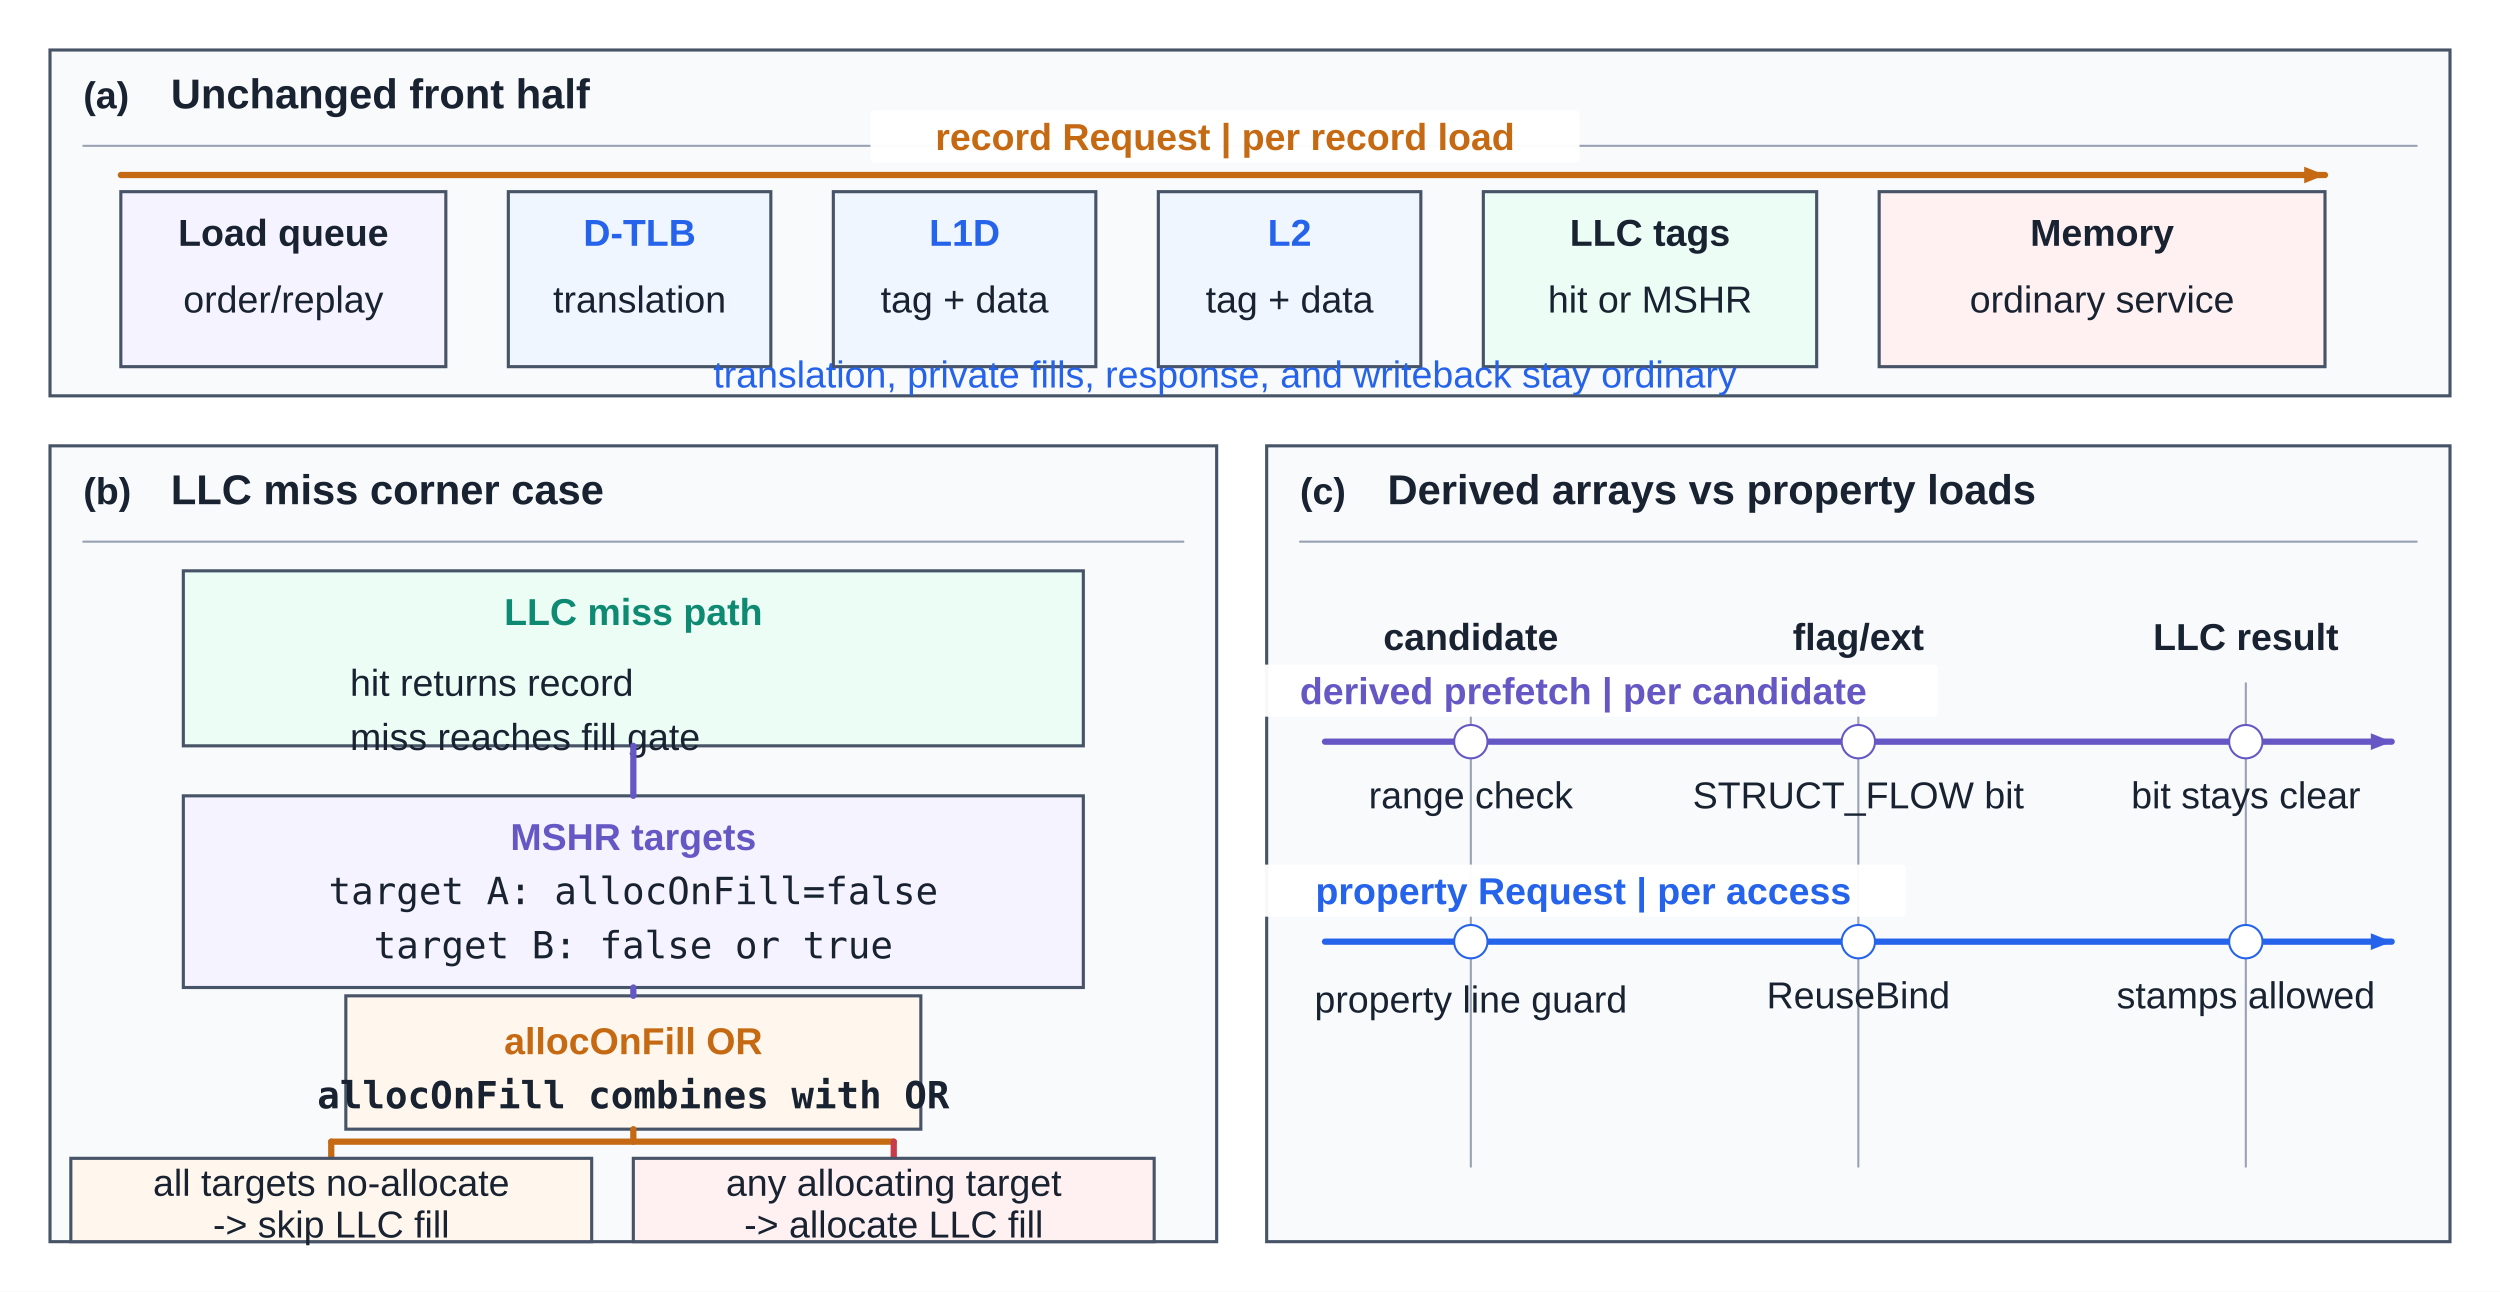
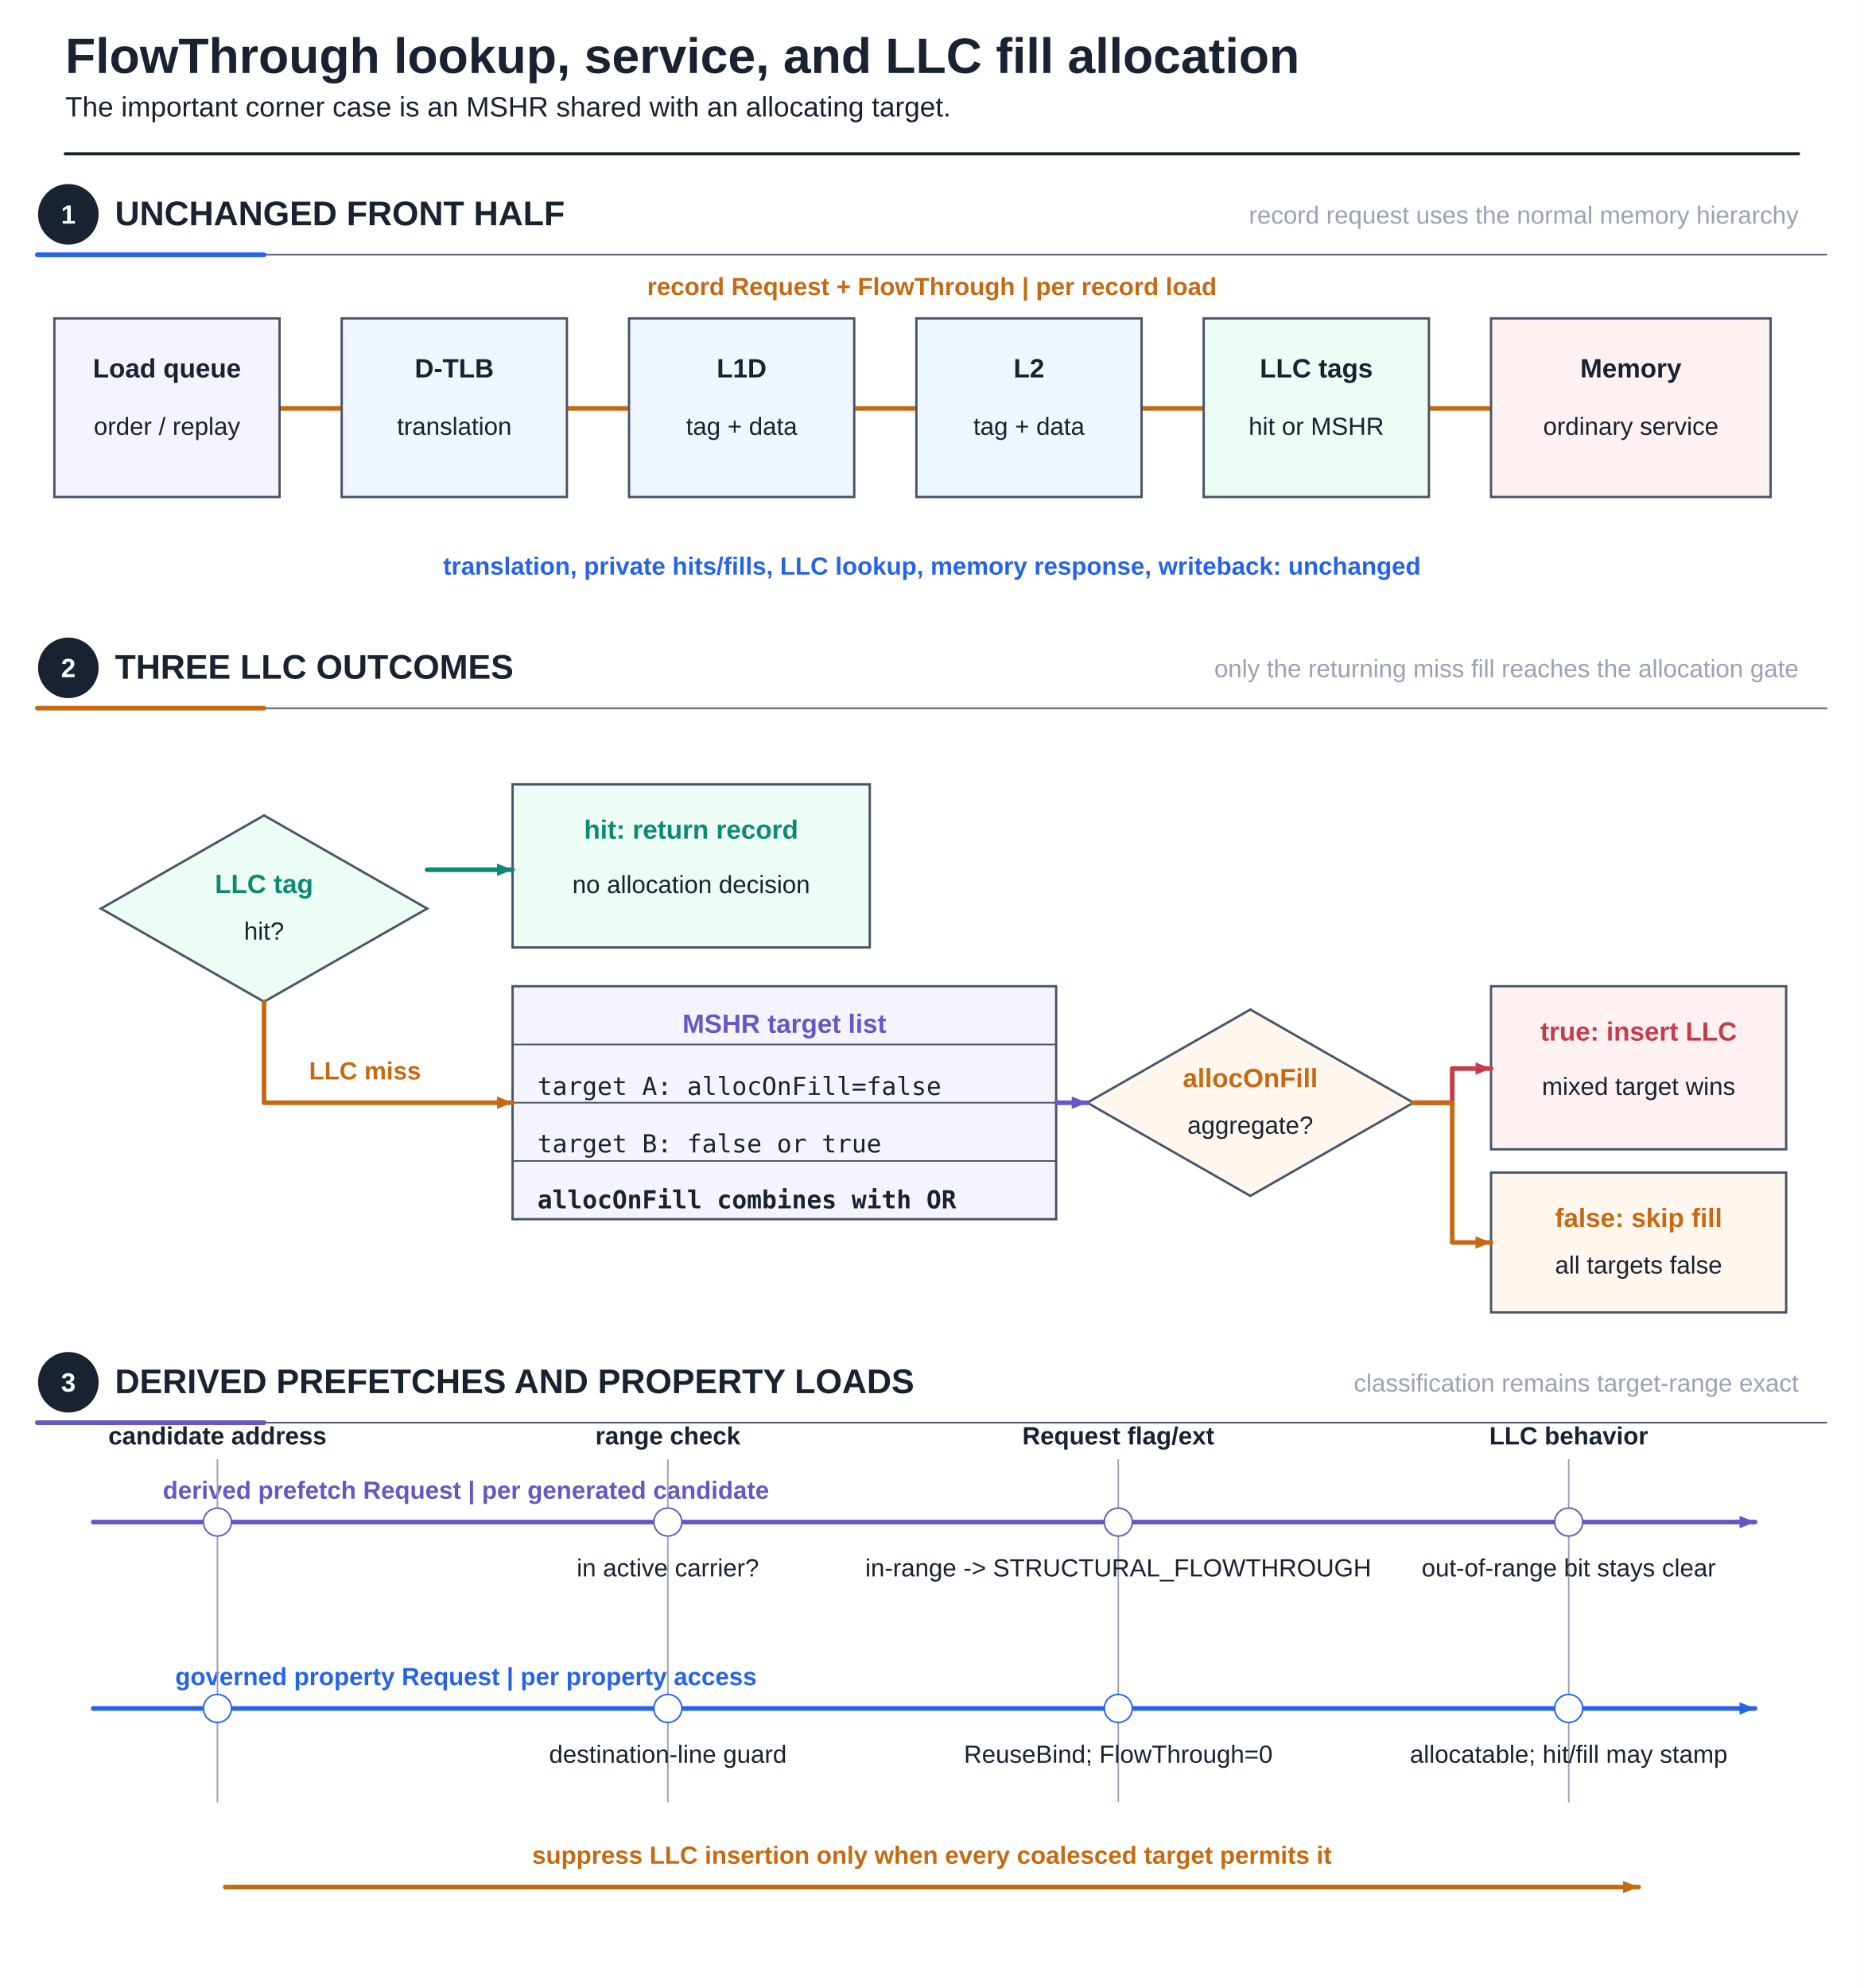
- <svg xmlns="http://www.w3.org/2000/svg" width="1200" height="620" viewBox="0 0 1200 620" role="img" aria-labelledby="title desc" fill="#182230" data-figure-schema="ecg-public/v1">
+ <svg xmlns="http://www.w3.org/2000/svg" width="1200" height="1280" viewBox="0 0 1200 1280" role="img" aria-labelledby="title desc" fill="#182230" data-figure-schema="ecg-public/v1">
  <defs>
    <marker id="arrow-blue" viewBox="0 0 10 8" markerWidth="11" markerHeight="8" refX="10" refY="4" orient="auto" markerUnits="userSpaceOnUse">
      <path d="M0 0 L10 4 L0 8 Z" fill="#2563EB" />
    </marker>
    <marker id="arrow-green" viewBox="0 0 10 8" markerWidth="11" markerHeight="8" refX="10" refY="4" orient="auto" markerUnits="userSpaceOnUse">
      <path d="M0 0 L10 4 L0 8 Z" fill="#0F8A72" />
    </marker>
    <marker id="arrow-amber" viewBox="0 0 10 8" markerWidth="11" markerHeight="8" refX="10" refY="4" orient="auto" markerUnits="userSpaceOnUse">
      <path d="M0 0 L10 4 L0 8 Z" fill="#C56A13" />
    </marker>
    <marker id="arrow-red" viewBox="0 0 10 8" markerWidth="11" markerHeight="8" refX="10" refY="4" orient="auto" markerUnits="userSpaceOnUse">
      <path d="M0 0 L10 4 L0 8 Z" fill="#C63C4A" />
    </marker>
    <marker id="arrow-purple" viewBox="0 0 10 8" markerWidth="11" markerHeight="8" refX="10" refY="4" orient="auto" markerUnits="userSpaceOnUse">
      <path d="M0 0 L10 4 L0 8 Z" fill="#6558C5" />
    </marker>
    <marker id="arrow-gray" viewBox="0 0 10 8" markerWidth="11" markerHeight="8" refX="10" refY="4" orient="auto" markerUnits="userSpaceOnUse">
      <path d="M0 0 L10 4 L0 8 Z" fill="#98A2B3" />
    </marker>
    <marker id="arrow-ink" viewBox="0 0 10 8" markerWidth="11" markerHeight="8" refX="10" refY="4" orient="auto" markerUnits="userSpaceOnUse">
      <path d="M0 0 L10 4 L0 8 Z" fill="#182230" />
    </marker>
    <style>
      :root { color-scheme: light dark; }
      @media (prefers-color-scheme: dark) {
        [fill="#FFFFFF"]{fill:#111827}[stroke="#FFFFFF"]{stroke:#111827}
        [fill="#F8FAFC"]{fill:#172033}[stroke="#F8FAFC"]{stroke:#172033}
        [fill="#EFF6FF"]{fill:#172554}[stroke="#EFF6FF"]{stroke:#172554}
        [fill="#ECFDF5"]{fill:#073B34}[stroke="#ECFDF5"]{stroke:#073B34}
        [fill="#FFF7ED"]{fill:#422A12}[stroke="#FFF7ED"]{stroke:#422A12}
        [fill="#FFF1F2"]{fill:#421B22}[stroke="#FFF1F2"]{stroke:#421B22}
        [fill="#F5F3FF"]{fill:#292349}[stroke="#F5F3FF"]{stroke:#292349}
        [fill="#182230"]{fill:#F8FAFC}[stroke="#182230"]{stroke:#F8FAFC}
        [fill="#475467"]{fill:#94A3B8}[stroke="#475467"]{stroke:#94A3B8}
        [fill="#98A2B3"]{fill:#A8B0BF}[stroke="#98A2B3"]{stroke:#A8B0BF}
        [fill="#2563EB"]{fill:#7FB0FF}[stroke="#2563EB"]{stroke:#7FB0FF}
        [fill="#0F8A72"]{fill:#5ED0B0}[stroke="#0F8A72"]{stroke:#5ED0B0}
        [fill="#C56A13"]{fill:#F0B36A}[stroke="#C56A13"]{stroke:#F0B36A}
        [fill="#6558C5"]{fill:#ADA4FF}[stroke="#6558C5"]{stroke:#ADA4FF}
        [fill="#C63C4A"]{fill:#F48B98}[stroke="#C63C4A"]{stroke:#F48B98}
      }
      .sans{font-family:"Liberation Sans","DejaVu Sans",Arial,sans-serif}
      .mono{font-family:"DejaVu Sans Mono","Liberation Mono",Consolas,monospace}
-       .display{font-size:26px;font-weight:700}
-       .heading{font-size:20px;font-weight:700}
-       .label{font-size:18px;font-weight:700}
-       .body{font-size:18px}
+       .title{font-size:32px;font-weight:700}
+       .subtitle{font-size:18px}
+       .heading{font-size:22px;font-weight:700}
+       .label{font-size:17px;font-weight:700}
+       .body{font-size:16px}
</style>
  </defs>
-   <rect x="0" y="0" width="1200" height="620" fill="#FFFFFF" />
-   <rect x="24" y="24" width="1152" height="166" rx="0" fill="#F8FAFC" stroke="#475467" stroke-width="1.5" data-shape="rect" data-x="24" data-y="24" data-width="1152" data-height="166" />
-   <text x="40" y="52" text-anchor="start" class="sans label" fill="#182230" font-weight="700">(a)</text>
-   <text x="82" y="52" text-anchor="start" class="sans heading" fill="#182230" font-weight="700">Unchanged front half</text>
-   <line x1="40" y1="70" x2="1160" y2="70" stroke="#98A2B3" stroke-width="1" stroke-linecap="round" vector-effect="non-scaling-stroke" />
-   <path d="M58 84 L1116 84" fill="none" stroke="#C56A13" stroke-width="3" stroke-linecap="round" stroke-linejoin="round" vector-effect="non-scaling-stroke" marker-end="url(#arrow-amber)" data-flow-kind="transfer" data-flow-underlay="false" data-flow-label="record Request" data-flow-cadence="per record load" />
-   <rect x="417.84" y="53.00" width="340.32" height="25" rx="2" fill="#FFFFFF" fill-opacity="0.96" data-label-background="true" />
-   <text x="588" y="72" text-anchor="middle" class="sans label" fill="#C56A13" font-weight="700">record Request | per record load</text>
-   <rect x="58" y="92" width="156" height="84" rx="0" fill="#F5F3FF" stroke="#475467" stroke-width="1.5" data-shape="rect" data-x="58" data-y="92" data-width="156" data-height="84" />
-   <text x="136.0" y="118" text-anchor="middle" class="sans label" fill="#182230" font-weight="700">Load queue</text>
-   <text x="136.0" y="150" text-anchor="middle" class="sans body" fill="#182230">order/replay</text>
-   <rect x="244" y="92" width="126" height="84" rx="0" fill="#EFF6FF" stroke="#475467" stroke-width="1.5" data-shape="rect" data-x="244" data-y="92" data-width="126" data-height="84" />
-   <text x="307.0" y="118" text-anchor="middle" class="sans label" fill="#2563EB" font-weight="700">D-TLB</text>
-   <text x="307.0" y="150" text-anchor="middle" class="sans body" fill="#182230">translation</text>
-   <rect x="400" y="92" width="126" height="84" rx="0" fill="#EFF6FF" stroke="#475467" stroke-width="1.5" data-shape="rect" data-x="400" data-y="92" data-width="126" data-height="84" />
-   <text x="463.0" y="118" text-anchor="middle" class="sans label" fill="#2563EB" font-weight="700">L1D</text>
-   <text x="463.0" y="150" text-anchor="middle" class="sans body" fill="#182230">tag + data</text>
-   <rect x="556" y="92" width="126" height="84" rx="0" fill="#EFF6FF" stroke="#475467" stroke-width="1.5" data-shape="rect" data-x="556" data-y="92" data-width="126" data-height="84" />
-   <text x="619.0" y="118" text-anchor="middle" class="sans label" fill="#2563EB" font-weight="700">L2</text>
-   <text x="619.0" y="150" text-anchor="middle" class="sans body" fill="#182230">tag + data</text>
-   <rect x="712" y="92" width="160" height="84" rx="0" fill="#ECFDF5" stroke="#475467" stroke-width="1.5" data-shape="rect" data-x="712" data-y="92" data-width="160" data-height="84" />
-   <text x="792.0" y="118" text-anchor="middle" class="sans label" fill="#182230" font-weight="700">LLC tags</text>
-   <text x="792.0" y="150" text-anchor="middle" class="sans body" fill="#182230">hit or MSHR</text>
-   <rect x="902" y="92" width="214" height="84" rx="0" fill="#FFF1F2" stroke="#475467" stroke-width="1.5" data-shape="rect" data-x="902" data-y="92" data-width="214" data-height="84" />
-   <text x="1009.0" y="118" text-anchor="middle" class="sans label" fill="#182230" font-weight="700">Memory</text>
-   <text x="1009.0" y="150" text-anchor="middle" class="sans body" fill="#182230">ordinary service</text>
-   <text x="588" y="186" text-anchor="middle" class="sans body" fill="#2563EB">translation, private fills, response, and writeback stay ordinary</text>
-   <rect x="24" y="214" width="560" height="382" rx="0" fill="#F8FAFC" stroke="#475467" stroke-width="1.5" data-shape="rect" data-x="24" data-y="214" data-width="560" data-height="382" />
-   <text x="40" y="242" text-anchor="start" class="sans label" fill="#182230" font-weight="700">(b)</text>
-   <text x="82" y="242" text-anchor="start" class="sans heading" fill="#182230" font-weight="700">LLC miss corner case</text>
-   <line x1="40" y1="260" x2="568" y2="260" stroke="#98A2B3" stroke-width="1" stroke-linecap="round" vector-effect="non-scaling-stroke" />
-   <rect x="88" y="274" width="432" height="84" rx="0" fill="#ECFDF5" stroke="#475467" stroke-width="1.5" data-shape="rect" data-x="88" data-y="274" data-width="432" data-height="84" />
-   <text x="304.0" y="300" text-anchor="middle" class="sans label" fill="#0F8A72" font-weight="700">LLC miss path</text>
-   <text x="168" y="334" text-anchor="start" class="sans body" fill="#182230">hit returns record</text>
-   <text x="168" y="360" text-anchor="start" class="sans body" fill="#182230">miss reaches fill gate</text>
-   <rect x="88" y="382" width="432" height="92" rx="0" fill="#F5F3FF" stroke="#475467" stroke-width="1.5" data-shape="rect" data-x="88" data-y="382" data-width="432" data-height="92" />
-   <text x="304.0" y="408" text-anchor="middle" class="sans label" fill="#6558C5" font-weight="700">MSHR targets</text>
-   <text x="304" y="434" text-anchor="middle" class="mono body" fill="#182230">target A: allocOnFill=false</text>
-   <text x="304" y="460" text-anchor="middle" class="mono body" fill="#182230">target B: false or true</text>
-   <line x1="304" y1="358" x2="304" y2="382" stroke="#6558C5" stroke-width="3" stroke-linecap="round" vector-effect="non-scaling-stroke" />
-   <rect x="166" y="478" width="276" height="64" rx="0" fill="#FFF7ED" stroke="#475467" stroke-width="1.5" data-shape="rect" data-x="166" data-y="478" data-width="276" data-height="64" />
-   <text x="304" y="506" text-anchor="middle" class="sans label" fill="#C56A13" font-weight="700">allocOnFill OR</text>
-   <text x="304" y="532" text-anchor="middle" class="mono label" fill="#182230" font-weight="700">allocOnFill combines with OR</text>
-   <line x1="304" y1="474" x2="304" y2="478" stroke="#6558C5" stroke-width="3" stroke-linecap="round" vector-effect="non-scaling-stroke" />
-   <line x1="304" y1="542" x2="304" y2="548" stroke="#C56A13" stroke-width="3" stroke-linecap="round" vector-effect="non-scaling-stroke" />
-   <line x1="159" y1="548" x2="429" y2="548" stroke="#C56A13" stroke-width="3" stroke-linecap="round" vector-effect="non-scaling-stroke" />
-   <line x1="159" y1="548" x2="159" y2="556" stroke="#C56A13" stroke-width="3" stroke-linecap="round" vector-effect="non-scaling-stroke" />
-   <line x1="429" y1="548" x2="429" y2="556" stroke="#C63C4A" stroke-width="3" stroke-linecap="round" vector-effect="non-scaling-stroke" />
-   <rect x="34" y="556" width="250" height="40" rx="0" fill="#FFF7ED" stroke="#475467" stroke-width="1.5" data-shape="rect" data-x="34" data-y="556" data-width="250" data-height="40" />
-   <rect x="304" y="556" width="250" height="40" rx="0" fill="#FFF1F2" stroke="#475467" stroke-width="1.5" data-shape="rect" data-x="304" data-y="556" data-width="250" data-height="40" />
-   <text x="159" y="574" text-anchor="middle" class="sans body" fill="#182230">all targets no-allocate</text>
-   <text x="159" y="594" text-anchor="middle" class="sans body" fill="#182230">-&gt; skip LLC fill</text>
-   <text x="429" y="574" text-anchor="middle" class="sans body" fill="#182230">any allocating target</text>
-   <text x="429" y="594" text-anchor="middle" class="sans body" fill="#182230">-&gt; allocate LLC fill</text>
-   <rect x="608" y="214" width="568" height="382" rx="0" fill="#F8FAFC" stroke="#475467" stroke-width="1.5" data-shape="rect" data-x="608" data-y="214" data-width="568" data-height="382" />
-   <text x="624" y="242" text-anchor="start" class="sans label" fill="#182230" font-weight="700">(c)</text>
-   <text x="666" y="242" text-anchor="start" class="sans heading" fill="#182230" font-weight="700">Derived arrays vs property loads</text>
-   <line x1="624" y1="260" x2="1160" y2="260" stroke="#98A2B3" stroke-width="1" stroke-linecap="round" vector-effect="non-scaling-stroke" />
-   <line x1="706" y1="328" x2="706" y2="560" stroke="#98A2B3" stroke-width="1" stroke-linecap="round" vector-effect="non-scaling-stroke" />
-   <text x="706" y="312" text-anchor="middle" class="sans label" fill="#182230" font-weight="700">candidate</text>
-   <line x1="892" y1="328" x2="892" y2="560" stroke="#98A2B3" stroke-width="1" stroke-linecap="round" vector-effect="non-scaling-stroke" />
-   <text x="892" y="312" text-anchor="middle" class="sans label" fill="#182230" font-weight="700">flag/ext</text>
-   <line x1="1078" y1="328" x2="1078" y2="560" stroke="#98A2B3" stroke-width="1" stroke-linecap="round" vector-effect="non-scaling-stroke" />
-   <text x="1078" y="312" text-anchor="middle" class="sans label" fill="#182230" font-weight="700">LLC result</text>
-   <path d="M636 356 L1148 356" fill="none" stroke="#6558C5" stroke-width="3" stroke-linecap="round" stroke-linejoin="round" vector-effect="non-scaling-stroke" marker-end="url(#arrow-purple)" data-flow-kind="transfer" data-flow-underlay="false" data-flow-label="derived prefetch" data-flow-cadence="per candidate" />
-   <rect x="589.84" y="319.00" width="340.32" height="25" rx="2" fill="#FFFFFF" fill-opacity="0.96" data-label-background="true" />
-   <text x="760" y="338" text-anchor="middle" class="sans label" fill="#6558C5" font-weight="700">derived prefetch | per candidate</text>
-   <path d="M636 452 L1148 452" fill="none" stroke="#2563EB" stroke-width="3" stroke-linecap="round" stroke-linejoin="round" vector-effect="non-scaling-stroke" marker-end="url(#arrow-blue)" data-flow-kind="transfer" data-flow-underlay="false" data-flow-label="property Request" data-flow-cadence="per access" />
-   <rect x="605.23" y="415.00" width="309.54" height="25" rx="2" fill="#FFFFFF" fill-opacity="0.96" data-label-background="true" />
-   <text x="760" y="434" text-anchor="middle" class="sans label" fill="#2563EB" font-weight="700">property Request | per access</text>
-   <circle cx="706" cy="356" r="8" fill="#FFFFFF" stroke="#6558C5" stroke-width="1" />
-   <circle cx="706" cy="452" r="8" fill="#FFFFFF" stroke="#2563EB" stroke-width="1" />
-   <circle cx="892" cy="356" r="8" fill="#FFFFFF" stroke="#6558C5" stroke-width="1" />
-   <circle cx="892" cy="452" r="8" fill="#FFFFFF" stroke="#2563EB" stroke-width="1" />
-   <circle cx="1078" cy="356" r="8" fill="#FFFFFF" stroke="#6558C5" stroke-width="1" />
-   <circle cx="1078" cy="452" r="8" fill="#FFFFFF" stroke="#2563EB" stroke-width="1" />
-   <text x="706" y="388" text-anchor="middle" class="sans body" fill="#182230">range check</text>
-   <text x="892" y="388" text-anchor="middle" class="sans body" fill="#182230">STRUCT_FLOW bit</text>
-   <text x="1078" y="388" text-anchor="middle" class="sans body" fill="#182230">bit stays clear</text>
-   <text x="706" y="486" text-anchor="middle" class="sans body" fill="#182230">property line guard</text>
-   <text x="892" y="484" text-anchor="middle" class="sans body" fill="#182230">ReuseBind</text>
-   <text x="1078" y="484" text-anchor="middle" class="sans body" fill="#182230">stamps allowed</text>
+   <rect x="0" y="0" width="1200" height="1280" fill="#FFFFFF" />
+   <text x="42" y="47" text-anchor="start" class="sans title" fill="#182230" font-weight="700">FlowThrough lookup, service, and LLC fill allocation</text>
+   <text x="42" y="75" text-anchor="start" class="sans subtitle" fill="#182230">The important corner case is an MSHR shared with an allocating target.</text>
+   <line x1="42" y1="99" x2="1158" y2="99" stroke="#182230" stroke-width="2" stroke-linecap="round" vector-effect="non-scaling-stroke" />
+   <circle cx="44" cy="138" r="19" fill="#182230" stroke="#182230" stroke-width="1" />
+   <text x="44" y="144" text-anchor="middle" class="sans label" fill="#FFFFFF" font-weight="700">1</text>
+   <text x="74" y="145" text-anchor="start" class="sans heading" fill="#182230" font-weight="700">UNCHANGED FRONT HALF</text>
+   <text x="1158" y="144" text-anchor="end" class="sans body" fill="#98A2B3">record request uses the normal memory hierarchy</text>
+   <line x1="24" y1="164" x2="1176" y2="164" stroke="#475467" stroke-width="1" stroke-linecap="round" vector-effect="non-scaling-stroke" />
+   <line x1="24" y1="164" x2="170" y2="164" stroke="#2563EB" stroke-width="3" stroke-linecap="round" vector-effect="non-scaling-stroke" />
+   <path d="M45 263 L1130 263" fill="none" stroke="#C56A13" stroke-width="3" stroke-linecap="round" stroke-linejoin="round" vector-effect="non-scaling-stroke" marker-end="url(#arrow-amber)" data-flow-kind="transfer" data-flow-underlay="true" data-flow-label="record Request + FlowThrough" data-flow-cadence="per record load" />
+   <rect x="385.24" y="173.00" width="429.52" height="22" rx="3" fill="#FFFFFF" fill-opacity="0.96" data-label-background="true" />
+   <text x="600" y="190" text-anchor="middle" class="sans body" fill="#C56A13" font-weight="700">record Request + FlowThrough | per record load</text>
+   <rect x="35" y="205" width="145" height="115" rx="0" fill="#F5F3FF" stroke="#475467" stroke-width="1.5" data-shape="rect" data-x="35" data-y="205" data-width="145" data-height="115" />
+   <text x="107.5" y="243" text-anchor="middle" class="sans label" fill="#182230" font-weight="700">Load queue</text>
+   <text x="107.5" y="280" text-anchor="middle" class="sans body" fill="#182230">order / replay</text>
+   <rect x="220" y="205" width="145" height="115" rx="0" fill="#EFF6FF" stroke="#475467" stroke-width="1.5" data-shape="rect" data-x="220" data-y="205" data-width="145" data-height="115" />
+   <text x="292.5" y="243" text-anchor="middle" class="sans label" fill="#182230" font-weight="700">D-TLB</text>
+   <text x="292.5" y="280" text-anchor="middle" class="sans body" fill="#182230">translation</text>
+   <rect x="405" y="205" width="145" height="115" rx="0" fill="#EFF6FF" stroke="#475467" stroke-width="1.5" data-shape="rect" data-x="405" data-y="205" data-width="145" data-height="115" />
+   <text x="477.5" y="243" text-anchor="middle" class="sans label" fill="#182230" font-weight="700">L1D</text>
+   <text x="477.5" y="280" text-anchor="middle" class="sans body" fill="#182230">tag + data</text>
+   <rect x="590" y="205" width="145" height="115" rx="0" fill="#EFF6FF" stroke="#475467" stroke-width="1.5" data-shape="rect" data-x="590" data-y="205" data-width="145" data-height="115" />
+   <text x="662.5" y="243" text-anchor="middle" class="sans label" fill="#182230" font-weight="700">L2</text>
+   <text x="662.5" y="280" text-anchor="middle" class="sans body" fill="#182230">tag + data</text>
+   <rect x="775" y="205" width="145" height="115" rx="0" fill="#ECFDF5" stroke="#475467" stroke-width="1.5" data-shape="rect" data-x="775" data-y="205" data-width="145" data-height="115" />
+   <text x="847.5" y="243" text-anchor="middle" class="sans label" fill="#182230" font-weight="700">LLC tags</text>
+   <text x="847.5" y="280" text-anchor="middle" class="sans body" fill="#182230">hit or MSHR</text>
+   <rect x="960" y="205" width="180" height="115" rx="0" fill="#FFF1F2" stroke="#475467" stroke-width="1.5" data-shape="rect" data-x="960" data-y="205" data-width="180" data-height="115" />
+   <text x="1050.0" y="243" text-anchor="middle" class="sans label" fill="#182230" font-weight="700">Memory</text>
+   <text x="1050.0" y="280" text-anchor="middle" class="sans body" fill="#182230">ordinary service</text>
+   <text x="600" y="370" text-anchor="middle" class="sans body" fill="#2563EB" font-weight="700">translation, private hits/fills, LLC lookup, memory response, writeback: unchanged</text>
+   <circle cx="44" cy="430" r="19" fill="#182230" stroke="#182230" stroke-width="1" />
+   <text x="44" y="436" text-anchor="middle" class="sans label" fill="#FFFFFF" font-weight="700">2</text>
+   <text x="74" y="437" text-anchor="start" class="sans heading" fill="#182230" font-weight="700">THREE LLC OUTCOMES</text>
+   <text x="1158" y="436" text-anchor="end" class="sans body" fill="#98A2B3">only the returning miss fill reaches the allocation gate</text>
+   <line x1="24" y1="456" x2="1176" y2="456" stroke="#475467" stroke-width="1" stroke-linecap="round" vector-effect="non-scaling-stroke" />
+   <line x1="24" y1="456" x2="170" y2="456" stroke="#C56A13" stroke-width="3" stroke-linecap="round" vector-effect="non-scaling-stroke" />
+   <polygon points="170,525.0 275.0,585 170,645.0 65.0,585" fill="#ECFDF5" stroke="#475467" stroke-width="1.5" data-shape="diamond" data-cx="170" data-cy="585" data-width="210" data-height="120" />
+   <text x="170" y="575" text-anchor="middle" class="sans label" fill="#0F8A72" font-weight="700">LLC tag</text>
+   <text x="170" y="605" text-anchor="middle" class="sans body" fill="#182230">hit?</text>
+   <rect x="330" y="505" width="230" height="105" rx="0" fill="#ECFDF5" stroke="#475467" stroke-width="1.5" data-shape="rect" data-x="330" data-y="505" data-width="230" data-height="105" />
+   <text x="445" y="540" text-anchor="middle" class="sans label" fill="#0F8A72" font-weight="700">hit: return record</text>
+   <text x="445" y="575" text-anchor="middle" class="sans body" fill="#182230">no allocation decision</text>
+   <path d="M275 560 L330 560" fill="none" stroke="#0F8A72" stroke-width="3" stroke-linecap="round" stroke-linejoin="round" vector-effect="non-scaling-stroke" marker-end="url(#arrow-green)" data-flow-kind="control" data-flow-underlay="false" data-flow-label="hit: return record" />
+   <rect x="330" y="635" width="350" height="150" rx="0" fill="#F5F3FF" stroke="#475467" stroke-width="1.5" data-shape="rect" data-x="330" data-y="635" data-width="350" data-height="150" />
+   <line x1="330" y1="672.5" x2="680" y2="672.5" stroke="#475467" stroke-width="1" stroke-linecap="round" vector-effect="non-scaling-stroke" />
+   <line x1="330" y1="710.0" x2="680" y2="710.0" stroke="#475467" stroke-width="1" stroke-linecap="round" vector-effect="non-scaling-stroke" />
+   <line x1="330" y1="747.5" x2="680" y2="747.5" stroke="#475467" stroke-width="1" stroke-linecap="round" vector-effect="non-scaling-stroke" />
+   <text x="505" y="665" text-anchor="middle" class="sans label" fill="#6558C5" font-weight="700">MSHR target list</text>
+   <text x="346" y="705" text-anchor="start" class="mono body" fill="#182230">target A: allocOnFill=false</text>
+   <text x="346" y="742" text-anchor="start" class="mono body" fill="#182230">target B: false or true</text>
+   <text x="346" y="778" text-anchor="start" class="mono body" fill="#182230" font-weight="700">allocOnFill combines with OR</text>
+   <path d="M170 645 L170 710 L330 710" fill="none" stroke="#C56A13" stroke-width="3" stroke-linecap="round" stroke-linejoin="round" vector-effect="non-scaling-stroke" marker-end="url(#arrow-amber)" data-flow-kind="control" data-flow-underlay="false" data-flow-label="LLC miss" />
+   <rect x="193.52" y="678.00" width="82.96" height="22" rx="3" fill="#FFFFFF" fill-opacity="0.96" data-label-background="true" />
+   <text x="235" y="695" text-anchor="middle" class="sans body" fill="#C56A13" font-weight="700">LLC miss</text>
+   <polygon points="805,650.0 910.0,710 805,770.0 700.0,710" fill="#FFF7ED" stroke="#475467" stroke-width="1.5" data-shape="diamond" data-cx="805" data-cy="710" data-width="210" data-height="120" />
+   <text x="805" y="700" text-anchor="middle" class="sans label" fill="#C56A13" font-weight="700">allocOnFill</text>
+   <text x="805" y="730" text-anchor="middle" class="sans body" fill="#182230">aggregate?</text>
+   <path d="M680 710 L700 710" fill="none" stroke="#6558C5" stroke-width="3" stroke-linecap="round" stroke-linejoin="round" vector-effect="non-scaling-stroke" marker-end="url(#arrow-purple)" data-flow-kind="control" data-flow-underlay="false" data-flow-label="allocOnFill combines with OR" />
+   <rect x="960" y="635" width="190" height="105" rx="0" fill="#FFF1F2" stroke="#475467" stroke-width="1.5" data-shape="rect" data-x="960" data-y="635" data-width="190" data-height="105" />
+   <text x="1055" y="670" text-anchor="middle" class="sans label" fill="#C63C4A" font-weight="700">true: insert LLC</text>
+   <text x="1055" y="705" text-anchor="middle" class="sans body" fill="#182230">mixed target wins</text>
+   <rect x="960" y="755" width="190" height="90" rx="0" fill="#FFF7ED" stroke="#475467" stroke-width="1.5" data-shape="rect" data-x="960" data-y="755" data-width="190" data-height="90" />
+   <text x="1055" y="790" text-anchor="middle" class="sans label" fill="#C56A13" font-weight="700">false: skip fill</text>
+   <text x="1055" y="820" text-anchor="middle" class="sans body" fill="#182230">all targets false</text>
+   <path d="M910 710 L935 710 L935 688 L960 688" fill="none" stroke="#C63C4A" stroke-width="3" stroke-linecap="round" stroke-linejoin="round" vector-effect="non-scaling-stroke" marker-end="url(#arrow-red)" data-flow-kind="control" data-flow-underlay="false" data-flow-label="true: insert LLC" />
+   <path d="M910 710 L935 710 L935 800 L960 800" fill="none" stroke="#C56A13" stroke-width="3" stroke-linecap="round" stroke-linejoin="round" vector-effect="non-scaling-stroke" marker-end="url(#arrow-amber)" data-flow-kind="control" data-flow-underlay="false" data-flow-label="false: skip fill" />
+   <circle cx="44" cy="890" r="19" fill="#182230" stroke="#182230" stroke-width="1" />
+   <text x="44" y="896" text-anchor="middle" class="sans label" fill="#FFFFFF" font-weight="700">3</text>
+   <text x="74" y="897" text-anchor="start" class="sans heading" fill="#182230" font-weight="700">DERIVED PREFETCHES AND PROPERTY LOADS</text>
+   <text x="1158" y="896" text-anchor="end" class="sans body" fill="#98A2B3">classification remains target-range exact</text>
+   <line x1="24" y1="916" x2="1176" y2="916" stroke="#475467" stroke-width="1" stroke-linecap="round" vector-effect="non-scaling-stroke" />
+   <line x1="24" y1="916" x2="170" y2="916" stroke="#6558C5" stroke-width="3" stroke-linecap="round" vector-effect="non-scaling-stroke" />
+   <path d="M60 980 L1130 980" fill="none" stroke="#6558C5" stroke-width="3" stroke-linecap="round" stroke-linejoin="round" vector-effect="non-scaling-stroke" marker-end="url(#arrow-purple)" data-flow-kind="transfer" data-flow-underlay="false" data-flow-label="derived prefetch Request" data-flow-cadence="per generated candidate" />
+   <rect x="67.00" y="948.00" width="466.00" height="22" rx="3" fill="#FFFFFF" fill-opacity="0.96" data-label-background="true" />
+   <text x="300" y="965" text-anchor="middle" class="sans body" fill="#6558C5" font-weight="700">derived prefetch Request | per generated candidate</text>
+   <path d="M60 1100 L1130 1100" fill="none" stroke="#2563EB" stroke-width="3" stroke-linecap="round" stroke-linejoin="round" vector-effect="non-scaling-stroke" marker-end="url(#arrow-blue)" data-flow-kind="transfer" data-flow-underlay="false" data-flow-label="governed property Request" data-flow-cadence="per property access" />
+   <rect x="80.68" y="1068.00" width="438.64" height="22" rx="3" fill="#FFFFFF" fill-opacity="0.96" data-label-background="true" />
+   <text x="300" y="1085" text-anchor="middle" class="sans body" fill="#2563EB" font-weight="700">governed property Request | per property access</text>
+   <line x1="140" y1="940" x2="140" y2="1160" stroke="#98A2B3" stroke-width="1" stroke-linecap="round" vector-effect="non-scaling-stroke" />
+   <text x="140" y="930" text-anchor="middle" class="sans body" fill="#182230" font-weight="700">candidate address</text>
+   <circle cx="140" cy="980" r="9" fill="#FFFFFF" stroke="#6558C5" stroke-width="1" />
+   <circle cx="140" cy="1100" r="9" fill="#FFFFFF" stroke="#2563EB" stroke-width="1" />
+   <line x1="430" y1="940" x2="430" y2="1160" stroke="#98A2B3" stroke-width="1" stroke-linecap="round" vector-effect="non-scaling-stroke" />
+   <text x="430" y="930" text-anchor="middle" class="sans body" fill="#182230" font-weight="700">range check</text>
+   <circle cx="430" cy="980" r="9" fill="#FFFFFF" stroke="#6558C5" stroke-width="1" />
+   <circle cx="430" cy="1100" r="9" fill="#FFFFFF" stroke="#2563EB" stroke-width="1" />
+   <line x1="720" y1="940" x2="720" y2="1160" stroke="#98A2B3" stroke-width="1" stroke-linecap="round" vector-effect="non-scaling-stroke" />
+   <text x="720" y="930" text-anchor="middle" class="sans body" fill="#182230" font-weight="700">Request flag/ext</text>
+   <circle cx="720" cy="980" r="9" fill="#FFFFFF" stroke="#6558C5" stroke-width="1" />
+   <circle cx="720" cy="1100" r="9" fill="#FFFFFF" stroke="#2563EB" stroke-width="1" />
+   <line x1="1010" y1="940" x2="1010" y2="1160" stroke="#98A2B3" stroke-width="1" stroke-linecap="round" vector-effect="non-scaling-stroke" />
+   <text x="1010" y="930" text-anchor="middle" class="sans body" fill="#182230" font-weight="700">LLC behavior</text>
+   <circle cx="1010" cy="980" r="9" fill="#FFFFFF" stroke="#6558C5" stroke-width="1" />
+   <circle cx="1010" cy="1100" r="9" fill="#FFFFFF" stroke="#2563EB" stroke-width="1" />
+   <text x="430" y="1015" text-anchor="middle" class="sans body" fill="#182230">in active carrier?</text>
+   <text x="720" y="1015" text-anchor="middle" class="sans body" fill="#182230">in-range -&gt; STRUCTURAL_FLOWTHROUGH</text>
+   <text x="1010" y="1015" text-anchor="middle" class="sans body" fill="#182230">out-of-range bit stays clear</text>
+   <text x="430" y="1135" text-anchor="middle" class="sans body" fill="#182230">destination-line guard</text>
+   <text x="720" y="1135" text-anchor="middle" class="sans body" fill="#182230">ReuseBind; FlowThrough=0</text>
+   <text x="1010" y="1135" text-anchor="middle" class="sans body" fill="#182230">allocatable; hit/fill may stamp</text>
+   <path d="M145 1215 L1055 1215" fill="none" stroke="#C56A13" stroke-width="3" stroke-linecap="round" stroke-linejoin="round" vector-effect="non-scaling-stroke" marker-end="url(#arrow-amber)" data-flow-kind="control" data-flow-underlay="false" data-flow-label="suppress LLC insertion only when every coalesced target permits it" />
+   <rect x="294.04" y="1183.00" width="611.92" height="22" rx="3" fill="#FFFFFF" fill-opacity="0.96" data-label-background="true" />
+   <text x="600" y="1200" text-anchor="middle" class="sans body" fill="#C56A13" font-weight="700">suppress LLC insertion only when every coalesced target permits it</text>
</svg>
